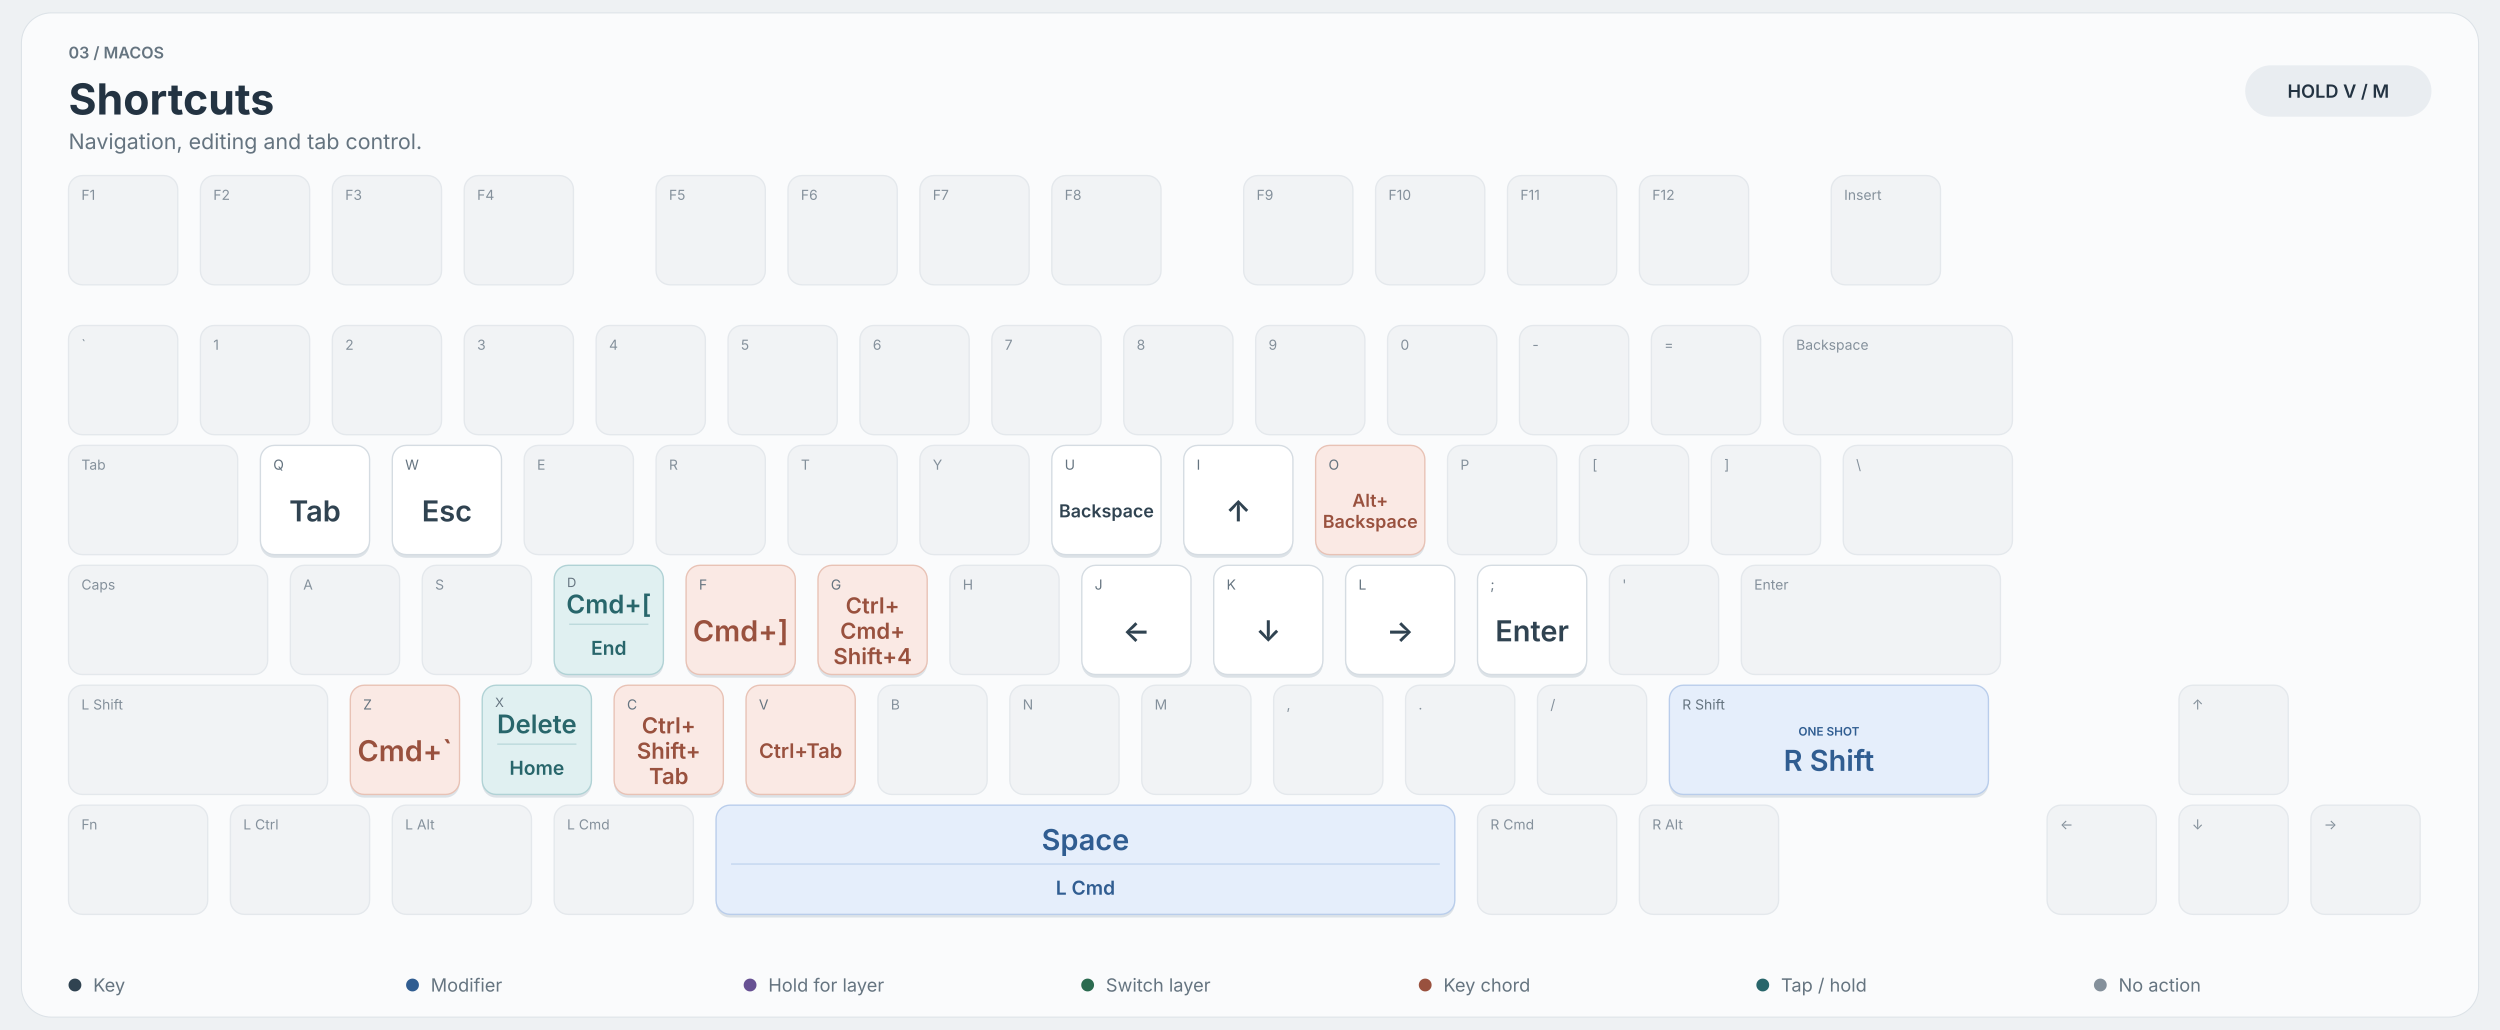
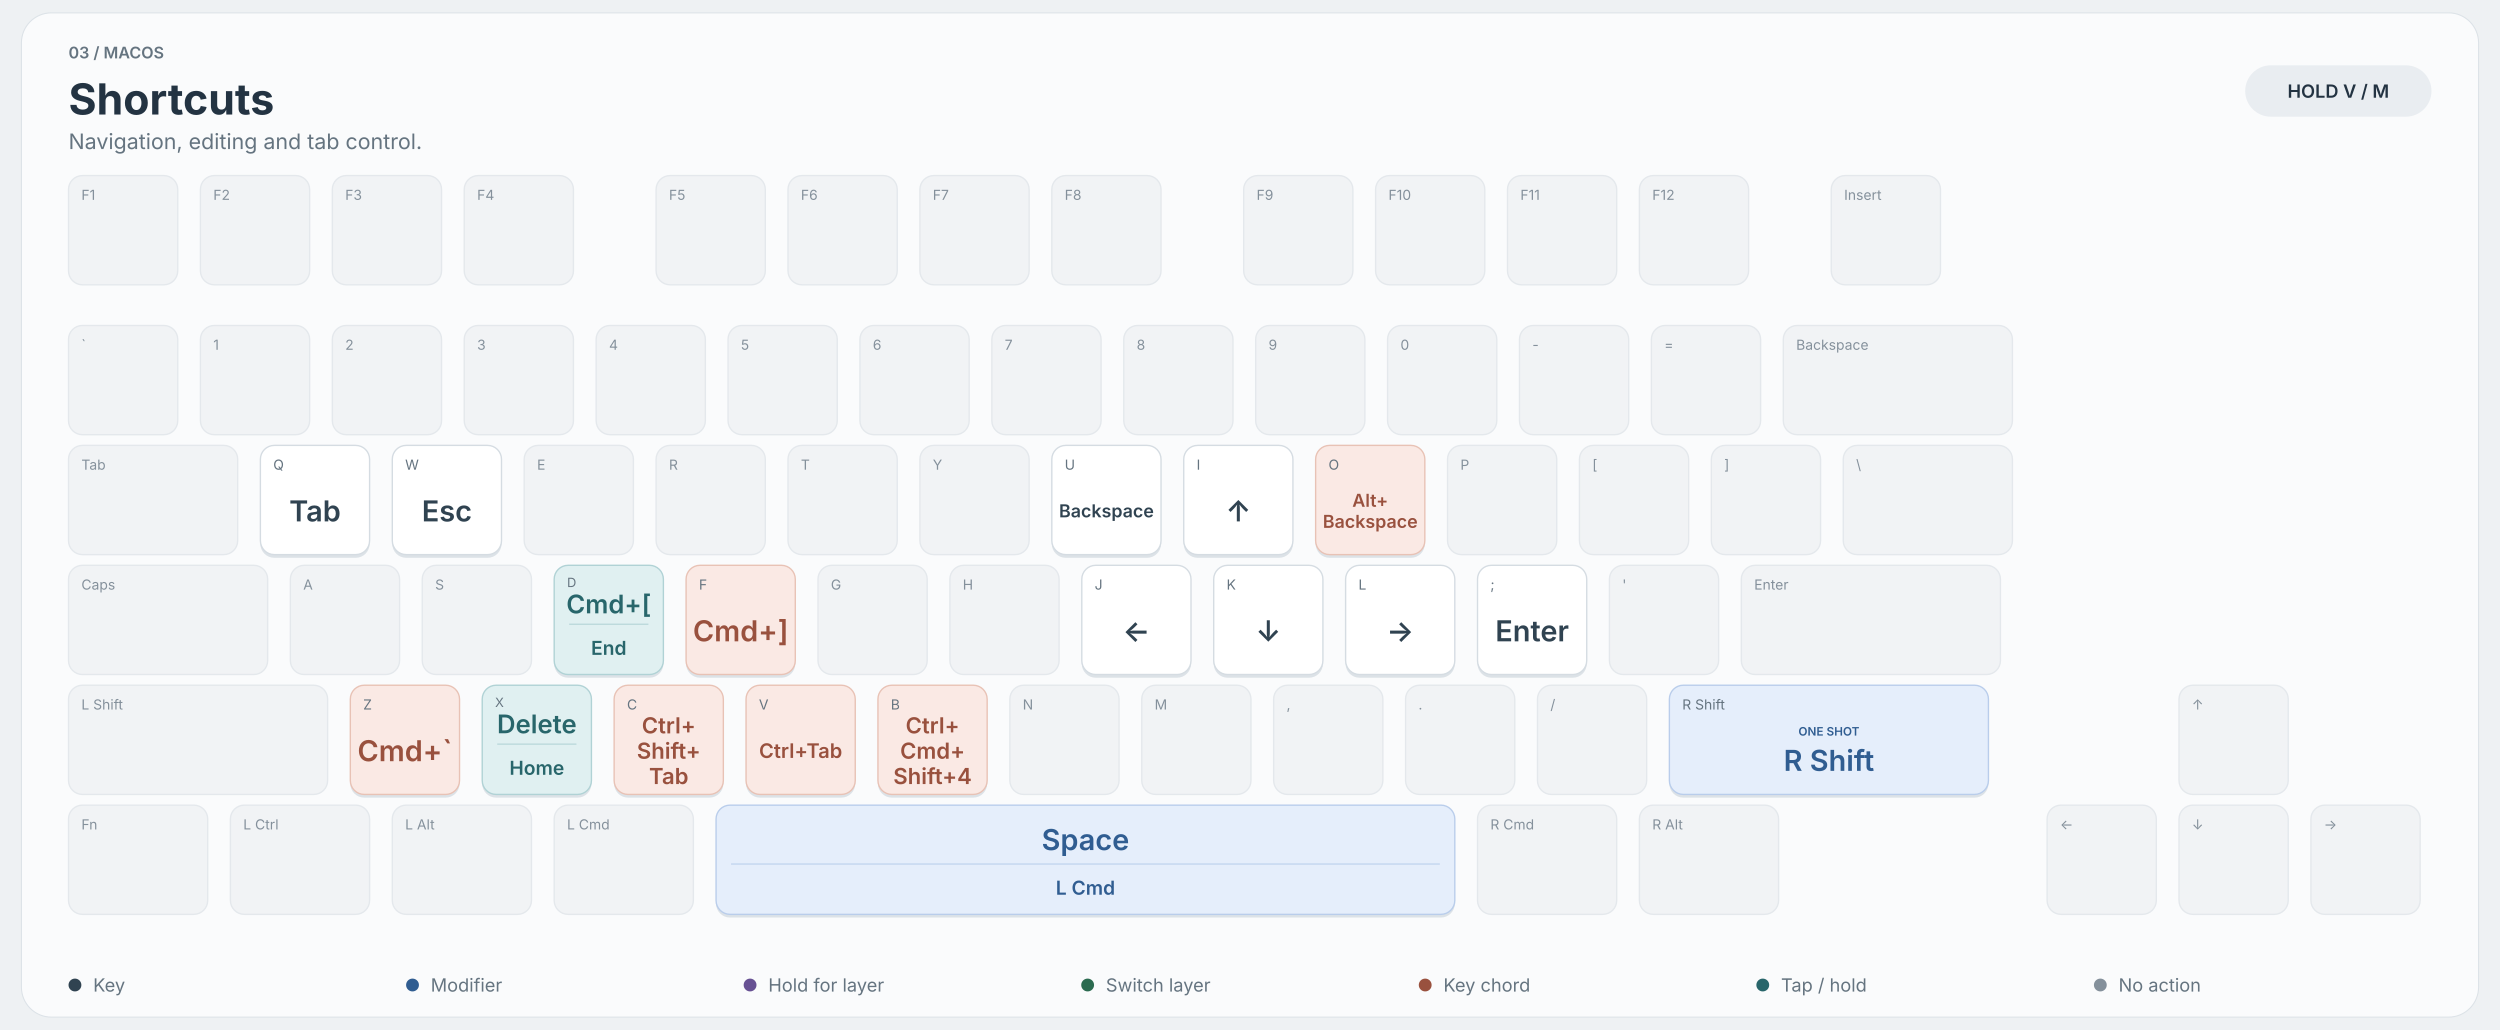
<svg xmlns="http://www.w3.org/2000/svg" width="2335" height="962" viewBox="0 0 2335 962" role="img">
  <defs>
    <style>text { font-family: 'Segoe UI', 'Inter', 'Helvetica Neue', Arial, sans-serif; }</style>
  </defs>
  <rect width="2335" height="962" fill="#eef1f3" />
  <rect x="20" y="12" width="2295" height="938" rx="28" fill="#fafbfc" stroke="#dce2e7" />
  <text x="64" y="49" font-size="15" fill="#657480" font-weight="600" text-anchor="start" dominant-baseline="middle">03  /  MACOS</text>
  <text x="64" y="92" font-size="40" fill="#233342" font-weight="700" text-anchor="start" dominant-baseline="middle">Shortcuts</text>
  <text x="64" y="132" font-size="20" fill="#657480" font-weight="400" text-anchor="start" dominant-baseline="middle">Navigation, editing and tab control.</text>
  <rect x="2097" y="61" width="174" height="48" rx="24" fill="#e9edf1" />
  <text x="2184" y="85" font-size="17" fill="#233342" font-weight="600" text-anchor="middle" dominant-baseline="middle">HOLD  V  /  M</text>
  <g data-source="f1">
    <rect x="64" y="164" width="102" height="102" rx="13" fill="#f1f3f5" stroke="#e4e8ec" stroke-width="1.3" />
    <text x="76" y="182" font-size="13" fill="#84909b" font-weight="400" text-anchor="start" dominant-baseline="middle">F1</text>
  </g>
  <g data-source="f2">
    <rect x="187.2" y="164" width="102" height="102" rx="13" fill="#f1f3f5" stroke="#e4e8ec" stroke-width="1.3" />
    <text x="199.2" y="182" font-size="13" fill="#84909b" font-weight="400" text-anchor="start" dominant-baseline="middle">F2</text>
  </g>
  <g data-source="f3">
    <rect x="310.4" y="164" width="102" height="102" rx="13" fill="#f1f3f5" stroke="#e4e8ec" stroke-width="1.3" />
    <text x="322.4" y="182" font-size="13" fill="#84909b" font-weight="400" text-anchor="start" dominant-baseline="middle">F3</text>
  </g>
  <g data-source="f4">
    <rect x="433.6" y="164" width="102" height="102" rx="13" fill="#f1f3f5" stroke="#e4e8ec" stroke-width="1.3" />
    <text x="445.6" y="182" font-size="13" fill="#84909b" font-weight="400" text-anchor="start" dominant-baseline="middle">F4</text>
  </g>
  <g data-source="f5">
    <rect x="612.8" y="164" width="102" height="102" rx="13" fill="#f1f3f5" stroke="#e4e8ec" stroke-width="1.3" />
    <text x="624.8" y="182" font-size="13" fill="#84909b" font-weight="400" text-anchor="start" dominant-baseline="middle">F5</text>
  </g>
  <g data-source="f6">
    <rect x="736" y="164" width="102" height="102" rx="13" fill="#f1f3f5" stroke="#e4e8ec" stroke-width="1.3" />
    <text x="748" y="182" font-size="13" fill="#84909b" font-weight="400" text-anchor="start" dominant-baseline="middle">F6</text>
  </g>
  <g data-source="f7">
    <rect x="859.2" y="164" width="102" height="102" rx="13" fill="#f1f3f5" stroke="#e4e8ec" stroke-width="1.3" />
    <text x="871.2" y="182" font-size="13" fill="#84909b" font-weight="400" text-anchor="start" dominant-baseline="middle">F7</text>
  </g>
  <g data-source="f8">
    <rect x="982.4" y="164" width="102" height="102" rx="13" fill="#f1f3f5" stroke="#e4e8ec" stroke-width="1.3" />
    <text x="994.4" y="182" font-size="13" fill="#84909b" font-weight="400" text-anchor="start" dominant-baseline="middle">F8</text>
  </g>
  <g data-source="f9">
    <rect x="1161.6" y="164" width="102" height="102" rx="13" fill="#f1f3f5" stroke="#e4e8ec" stroke-width="1.3" />
    <text x="1173.6" y="182" font-size="13" fill="#84909b" font-weight="400" text-anchor="start" dominant-baseline="middle">F9</text>
  </g>
  <g data-source="f10">
    <rect x="1284.8" y="164" width="102" height="102" rx="13" fill="#f1f3f5" stroke="#e4e8ec" stroke-width="1.3" />
    <text x="1296.8" y="182" font-size="13" fill="#84909b" font-weight="400" text-anchor="start" dominant-baseline="middle">F10</text>
  </g>
  <g data-source="f11">
    <rect x="1408" y="164" width="102" height="102" rx="13" fill="#f1f3f5" stroke="#e4e8ec" stroke-width="1.3" />
    <text x="1420" y="182" font-size="13" fill="#84909b" font-weight="400" text-anchor="start" dominant-baseline="middle">F11</text>
  </g>
  <g data-source="f12">
    <rect x="1531.2" y="164" width="102" height="102" rx="13" fill="#f1f3f5" stroke="#e4e8ec" stroke-width="1.3" />
    <text x="1543.2" y="182" font-size="13" fill="#84909b" font-weight="400" text-anchor="start" dominant-baseline="middle">F12</text>
  </g>
  <g data-source="ins">
    <rect x="1710.4" y="164" width="102" height="102" rx="13" fill="#f1f3f5" stroke="#e4e8ec" stroke-width="1.3" />
    <text x="1722.4" y="182" font-size="13" fill="#84909b" font-weight="400" text-anchor="start" dominant-baseline="middle">Insert</text>
  </g>
  <g data-source="tab">
    <rect x="64" y="416" width="158" height="102" rx="13" fill="#f1f3f5" stroke="#e4e8ec" stroke-width="1.3" />
    <text x="76" y="434" font-size="13" fill="#84909b" font-weight="400" text-anchor="start" dominant-baseline="middle">Tab</text>
  </g>
  <g data-source="q">
    <rect x="243.2" y="419" width="102" height="102" rx="13" fill="#dce2e7" />
    <rect x="243.2" y="416" width="102" height="102" rx="13" fill="#ffffff" stroke="#d5dce2" stroke-width="1.3" />
    <text x="255.2" y="434" font-size="13" fill="#657480" font-weight="400" text-anchor="start" dominant-baseline="middle">Q</text>
    <text x="294.2" y="477" font-size="27" fill="#304351" font-weight="600" text-anchor="middle" dominant-baseline="middle">Tab</text>
  </g>
  <g data-source="w">
    <rect x="366.4" y="419" width="102" height="102" rx="13" fill="#dce2e7" />
    <rect x="366.4" y="416" width="102" height="102" rx="13" fill="#ffffff" stroke="#d5dce2" stroke-width="1.3" />
    <text x="378.4" y="434" font-size="13" fill="#657480" font-weight="400" text-anchor="start" dominant-baseline="middle">W</text>
    <text x="417.4" y="477" font-size="27" fill="#304351" font-weight="600" text-anchor="middle" dominant-baseline="middle">Esc</text>
  </g>
  <g data-source="e">
    <rect x="489.6" y="416" width="102" height="102" rx="13" fill="#f1f3f5" stroke="#e4e8ec" stroke-width="1.3" />
    <text x="501.6" y="434" font-size="13" fill="#84909b" font-weight="400" text-anchor="start" dominant-baseline="middle">E</text>
  </g>
  <g data-source="r">
    <rect x="612.8" y="416" width="102" height="102" rx="13" fill="#f1f3f5" stroke="#e4e8ec" stroke-width="1.3" />
    <text x="624.8" y="434" font-size="13" fill="#84909b" font-weight="400" text-anchor="start" dominant-baseline="middle">R</text>
  </g>
  <g data-source="t">
    <rect x="736" y="416" width="102" height="102" rx="13" fill="#f1f3f5" stroke="#e4e8ec" stroke-width="1.3" />
    <text x="748" y="434" font-size="13" fill="#84909b" font-weight="400" text-anchor="start" dominant-baseline="middle">T</text>
  </g>
  <g data-source="y">
    <rect x="859.2" y="416" width="102" height="102" rx="13" fill="#f1f3f5" stroke="#e4e8ec" stroke-width="1.3" />
    <text x="871.2" y="434" font-size="13" fill="#84909b" font-weight="400" text-anchor="start" dominant-baseline="middle">Y</text>
  </g>
  <g data-source="u">
    <rect x="982.4" y="419" width="102" height="102" rx="13" fill="#dce2e7" />
    <rect x="982.4" y="416" width="102" height="102" rx="13" fill="#ffffff" stroke="#d5dce2" stroke-width="1.3" />
    <text x="994.4" y="434" font-size="13" fill="#657480" font-weight="400" text-anchor="start" dominant-baseline="middle">U</text>
    <text x="1033.4" y="477" font-size="16.667" fill="#304351" font-weight="600" text-anchor="middle" dominant-baseline="middle">Backspace</text>
  </g>
  <g data-source="i">
    <rect x="1105.6" y="419" width="102" height="102" rx="13" fill="#dce2e7" />
    <rect x="1105.6" y="416" width="102" height="102" rx="13" fill="#ffffff" stroke="#d5dce2" stroke-width="1.3" />
    <text x="1117.6" y="434" font-size="13" fill="#657480" font-weight="400" text-anchor="start" dominant-baseline="middle">I</text>
    <text x="1156.6" y="477" font-size="27" fill="#304351" font-weight="600" text-anchor="middle" dominant-baseline="middle">↑</text>
  </g>
  <g data-source="o">
    <rect x="1228.8" y="419" width="102" height="102" rx="13" fill="#dce2e7" />
    <rect x="1228.8" y="416" width="102" height="102" rx="13" fill="#fae9e4" stroke="#e8c2b5" stroke-width="1.3" />
    <text x="1240.8" y="434" font-size="13" fill="#657480" font-weight="400" text-anchor="start" dominant-baseline="middle">O</text>
    <text x="1279.8" y="467.167" font-size="16.667" fill="#99513e" font-weight="600" text-anchor="middle" dominant-baseline="middle">Alt+</text>
    <text x="1279.8" y="486.833" font-size="16.667" fill="#99513e" font-weight="600" text-anchor="middle" dominant-baseline="middle">Backspace</text>
  </g>
  <g data-source="p">
    <rect x="1352" y="416" width="102" height="102" rx="13" fill="#f1f3f5" stroke="#e4e8ec" stroke-width="1.3" />
    <text x="1364" y="434" font-size="13" fill="#84909b" font-weight="400" text-anchor="start" dominant-baseline="middle">P</text>
  </g>
  <g data-source="lbrc">
    <rect x="1475.2" y="416" width="102" height="102" rx="13" fill="#f1f3f5" stroke="#e4e8ec" stroke-width="1.3" />
    <text x="1487.2" y="434" font-size="13" fill="#84909b" font-weight="400" text-anchor="start" dominant-baseline="middle">[</text>
  </g>
  <g data-source="rbrc">
    <rect x="1598.4" y="416" width="102" height="102" rx="13" fill="#f1f3f5" stroke="#e4e8ec" stroke-width="1.3" />
    <text x="1610.4" y="434" font-size="13" fill="#84909b" font-weight="400" text-anchor="start" dominant-baseline="middle">]</text>
  </g>
  <g data-source="bksl">
    <rect x="1721.6" y="416" width="158" height="102" rx="13" fill="#f1f3f5" stroke="#e4e8ec" stroke-width="1.3" />
    <text x="1733.6" y="434" font-size="13" fill="#84909b" font-weight="400" text-anchor="start" dominant-baseline="middle">\</text>
  </g>
  <g data-source="grv">
    <rect x="64" y="304" width="102" height="102" rx="13" fill="#f1f3f5" stroke="#e4e8ec" stroke-width="1.3" />
    <text x="76" y="322" font-size="13" fill="#84909b" font-weight="400" text-anchor="start" dominant-baseline="middle">`</text>
  </g>
  <g data-source="1">
    <rect x="187.2" y="304" width="102" height="102" rx="13" fill="#f1f3f5" stroke="#e4e8ec" stroke-width="1.3" />
    <text x="199.2" y="322" font-size="13" fill="#84909b" font-weight="400" text-anchor="start" dominant-baseline="middle">1</text>
  </g>
  <g data-source="2">
    <rect x="310.4" y="304" width="102" height="102" rx="13" fill="#f1f3f5" stroke="#e4e8ec" stroke-width="1.3" />
    <text x="322.4" y="322" font-size="13" fill="#84909b" font-weight="400" text-anchor="start" dominant-baseline="middle">2</text>
  </g>
  <g data-source="3">
    <rect x="433.6" y="304" width="102" height="102" rx="13" fill="#f1f3f5" stroke="#e4e8ec" stroke-width="1.3" />
    <text x="445.6" y="322" font-size="13" fill="#84909b" font-weight="400" text-anchor="start" dominant-baseline="middle">3</text>
  </g>
  <g data-source="4">
    <rect x="556.8" y="304" width="102" height="102" rx="13" fill="#f1f3f5" stroke="#e4e8ec" stroke-width="1.3" />
    <text x="568.8" y="322" font-size="13" fill="#84909b" font-weight="400" text-anchor="start" dominant-baseline="middle">4</text>
  </g>
  <g data-source="5">
    <rect x="680" y="304" width="102" height="102" rx="13" fill="#f1f3f5" stroke="#e4e8ec" stroke-width="1.3" />
    <text x="692" y="322" font-size="13" fill="#84909b" font-weight="400" text-anchor="start" dominant-baseline="middle">5</text>
  </g>
  <g data-source="6">
    <rect x="803.2" y="304" width="102" height="102" rx="13" fill="#f1f3f5" stroke="#e4e8ec" stroke-width="1.3" />
    <text x="815.2" y="322" font-size="13" fill="#84909b" font-weight="400" text-anchor="start" dominant-baseline="middle">6</text>
  </g>
  <g data-source="7">
    <rect x="926.4" y="304" width="102" height="102" rx="13" fill="#f1f3f5" stroke="#e4e8ec" stroke-width="1.3" />
    <text x="938.4" y="322" font-size="13" fill="#84909b" font-weight="400" text-anchor="start" dominant-baseline="middle">7</text>
  </g>
  <g data-source="8">
    <rect x="1049.6" y="304" width="102" height="102" rx="13" fill="#f1f3f5" stroke="#e4e8ec" stroke-width="1.3" />
    <text x="1061.6" y="322" font-size="13" fill="#84909b" font-weight="400" text-anchor="start" dominant-baseline="middle">8</text>
  </g>
  <g data-source="9">
    <rect x="1172.8" y="304" width="102" height="102" rx="13" fill="#f1f3f5" stroke="#e4e8ec" stroke-width="1.3" />
    <text x="1184.8" y="322" font-size="13" fill="#84909b" font-weight="400" text-anchor="start" dominant-baseline="middle">9</text>
  </g>
  <g data-source="0">
    <rect x="1296" y="304" width="102" height="102" rx="13" fill="#f1f3f5" stroke="#e4e8ec" stroke-width="1.3" />
    <text x="1308" y="322" font-size="13" fill="#84909b" font-weight="400" text-anchor="start" dominant-baseline="middle">0</text>
  </g>
  <g data-source="min">
    <rect x="1419.2" y="304" width="102" height="102" rx="13" fill="#f1f3f5" stroke="#e4e8ec" stroke-width="1.3" />
    <text x="1431.2" y="322" font-size="13" fill="#84909b" font-weight="400" text-anchor="start" dominant-baseline="middle">-</text>
  </g>
  <g data-source="=">
    <rect x="1542.4" y="304" width="102" height="102" rx="13" fill="#f1f3f5" stroke="#e4e8ec" stroke-width="1.3" />
    <text x="1554.4" y="322" font-size="13" fill="#84909b" font-weight="400" text-anchor="start" dominant-baseline="middle">=</text>
  </g>
  <g data-source="bspc">
    <rect x="1665.6" y="304" width="214" height="102" rx="13" fill="#f1f3f5" stroke="#e4e8ec" stroke-width="1.3" />
    <text x="1677.6" y="322" font-size="13" fill="#84909b" font-weight="400" text-anchor="start" dominant-baseline="middle">Backspace</text>
  </g>
  <g data-source="caps">
    <rect x="64" y="528" width="186" height="102" rx="13" fill="#f1f3f5" stroke="#e4e8ec" stroke-width="1.3" />
    <text x="76" y="546" font-size="13" fill="#84909b" font-weight="400" text-anchor="start" dominant-baseline="middle">Caps</text>
  </g>
  <g data-source="a">
    <rect x="271.2" y="528" width="102" height="102" rx="13" fill="#f1f3f5" stroke="#e4e8ec" stroke-width="1.3" />
    <text x="283.2" y="546" font-size="13" fill="#84909b" font-weight="400" text-anchor="start" dominant-baseline="middle">A</text>
  </g>
  <g data-source="s">
    <rect x="394.4" y="528" width="102" height="102" rx="13" fill="#f1f3f5" stroke="#e4e8ec" stroke-width="1.3" />
    <text x="406.4" y="546" font-size="13" fill="#84909b" font-weight="400" text-anchor="start" dominant-baseline="middle">S</text>
  </g>
  <g data-source="d">
    <rect x="517.6" y="531" width="102" height="102" rx="13" fill="#dce2e7" />
    <rect x="517.6" y="528" width="102" height="102" rx="13" fill="#e0f0f1" stroke="#b0d2d5" stroke-width="1.3" />
    <text x="529.6" y="544" font-size="12" fill="#657480" font-weight="400" text-anchor="start" dominant-baseline="middle">D</text>
    <text x="568.6" y="564" font-size="24" fill="#28666b" font-weight="600" text-anchor="middle" dominant-baseline="middle">Cmd+[</text>
    <line x1="531.6" y1="583" x2="605.6" y2="583" stroke="#b0d2d5" />
    <text x="568.6" y="605" font-size="18" fill="#28666b" font-weight="600" text-anchor="middle" dominant-baseline="middle">End</text>
  </g>
  <g data-source="f">
    <rect x="640.8" y="531" width="102" height="102" rx="13" fill="#dce2e7" />
    <rect x="640.8" y="528" width="102" height="102" rx="13" fill="#fae9e4" stroke="#e8c2b5" stroke-width="1.3" />
    <text x="652.8" y="546" font-size="13" fill="#657480" font-weight="400" text-anchor="start" dominant-baseline="middle">F</text>
    <text x="691.8" y="589" font-size="27" fill="#99513e" font-weight="600" text-anchor="middle" dominant-baseline="middle">Cmd+]</text>
  </g>
  <g data-source="g">
-     <rect x="764" y="531" width="102" height="102" rx="13" fill="#dce2e7" />
-     <rect x="764" y="528" width="102" height="102" rx="13" fill="#fae9e4" stroke="#e8c2b5" stroke-width="1.3" />
-     <text x="776" y="546" font-size="13" fill="#657480" font-weight="400" text-anchor="start" dominant-baseline="middle">G</text>
-     <text x="815" y="565.333" font-size="20.667" fill="#99513e" font-weight="600" text-anchor="middle" dominant-baseline="middle">Ctrl+</text>
-     <text x="815" y="589" font-size="20.667" fill="#99513e" font-weight="600" text-anchor="middle" dominant-baseline="middle">Cmd+</text>
-     <text x="815" y="612.667" font-size="20.667" fill="#99513e" font-weight="600" text-anchor="middle" dominant-baseline="middle">Shift+4</text>
+     <rect x="764" y="528" width="102" height="102" rx="13" fill="#f1f3f5" stroke="#e4e8ec" stroke-width="1.3" />
+     <text x="776" y="546" font-size="13" fill="#84909b" font-weight="400" text-anchor="start" dominant-baseline="middle">G</text>
  </g>
  <g data-source="h">
    <rect x="887.2" y="528" width="102" height="102" rx="13" fill="#f1f3f5" stroke="#e4e8ec" stroke-width="1.3" />
    <text x="899.2" y="546" font-size="13" fill="#84909b" font-weight="400" text-anchor="start" dominant-baseline="middle">H</text>
  </g>
  <g data-source="j">
    <rect x="1010.4" y="531" width="102" height="102" rx="13" fill="#dce2e7" />
    <rect x="1010.4" y="528" width="102" height="102" rx="13" fill="#ffffff" stroke="#d5dce2" stroke-width="1.3" />
    <text x="1022.4" y="546" font-size="13" fill="#657480" font-weight="400" text-anchor="start" dominant-baseline="middle">J</text>
    <text x="1061.4" y="589" font-size="27" fill="#304351" font-weight="600" text-anchor="middle" dominant-baseline="middle">←</text>
  </g>
  <g data-source="k">
    <rect x="1133.6" y="531" width="102" height="102" rx="13" fill="#dce2e7" />
    <rect x="1133.6" y="528" width="102" height="102" rx="13" fill="#ffffff" stroke="#d5dce2" stroke-width="1.3" />
    <text x="1145.6" y="546" font-size="13" fill="#657480" font-weight="400" text-anchor="start" dominant-baseline="middle">K</text>
    <text x="1184.6" y="589" font-size="27" fill="#304351" font-weight="600" text-anchor="middle" dominant-baseline="middle">↓</text>
  </g>
  <g data-source="l">
    <rect x="1256.8" y="531" width="102" height="102" rx="13" fill="#dce2e7" />
    <rect x="1256.8" y="528" width="102" height="102" rx="13" fill="#ffffff" stroke="#d5dce2" stroke-width="1.3" />
    <text x="1268.8" y="546" font-size="13" fill="#657480" font-weight="400" text-anchor="start" dominant-baseline="middle">L</text>
    <text x="1307.8" y="589" font-size="27" fill="#304351" font-weight="600" text-anchor="middle" dominant-baseline="middle">→</text>
  </g>
  <g data-source="scln">
    <rect x="1380" y="531" width="102" height="102" rx="13" fill="#dce2e7" />
    <rect x="1380" y="528" width="102" height="102" rx="13" fill="#ffffff" stroke="#d5dce2" stroke-width="1.3" />
    <text x="1392" y="546" font-size="13" fill="#657480" font-weight="400" text-anchor="start" dominant-baseline="middle">;</text>
    <text x="1431" y="589" font-size="27" fill="#304351" font-weight="600" text-anchor="middle" dominant-baseline="middle">Enter</text>
  </g>
  <g data-source="apos">
    <rect x="1503.2" y="528" width="102" height="102" rx="13" fill="#f1f3f5" stroke="#e4e8ec" stroke-width="1.3" />
    <text x="1515.2" y="546" font-size="13" fill="#84909b" font-weight="400" text-anchor="start" dominant-baseline="middle">'</text>
  </g>
  <g data-source="ret">
    <rect x="1626.4" y="528" width="242" height="102" rx="13" fill="#f1f3f5" stroke="#e4e8ec" stroke-width="1.3" />
    <text x="1638.4" y="546" font-size="13" fill="#84909b" font-weight="400" text-anchor="start" dominant-baseline="middle">Enter</text>
  </g>
  <g data-source="lsft">
    <rect x="64" y="640" width="242" height="102" rx="13" fill="#f1f3f5" stroke="#e4e8ec" stroke-width="1.3" />
    <text x="76" y="658" font-size="13" fill="#84909b" font-weight="400" text-anchor="start" dominant-baseline="middle">L Shift</text>
  </g>
  <g data-source="z">
    <rect x="327.2" y="643" width="102" height="102" rx="13" fill="#dce2e7" />
    <rect x="327.2" y="640" width="102" height="102" rx="13" fill="#fae9e4" stroke="#e8c2b5" stroke-width="1.3" />
    <text x="339.2" y="658" font-size="13" fill="#657480" font-weight="400" text-anchor="start" dominant-baseline="middle">Z</text>
    <text x="378.2" y="701" font-size="27" fill="#99513e" font-weight="600" text-anchor="middle" dominant-baseline="middle">Cmd+`</text>
  </g>
  <g data-source="x">
    <rect x="450.4" y="643" width="102" height="102" rx="13" fill="#dce2e7" />
    <rect x="450.4" y="640" width="102" height="102" rx="13" fill="#e0f0f1" stroke="#b0d2d5" stroke-width="1.3" />
    <text x="462.4" y="656" font-size="12" fill="#657480" font-weight="400" text-anchor="start" dominant-baseline="middle">X</text>
    <text x="501.4" y="676" font-size="24" fill="#28666b" font-weight="600" text-anchor="middle" dominant-baseline="middle">Delete</text>
    <line x1="464.4" y1="695" x2="538.4" y2="695" stroke="#b0d2d5" />
    <text x="501.4" y="717" font-size="18" fill="#28666b" font-weight="600" text-anchor="middle" dominant-baseline="middle">Home</text>
  </g>
  <g data-source="c">
    <rect x="573.6" y="643" width="102" height="102" rx="13" fill="#dce2e7" />
    <rect x="573.6" y="640" width="102" height="102" rx="13" fill="#fae9e4" stroke="#e8c2b5" stroke-width="1.3" />
    <text x="585.6" y="658" font-size="13" fill="#657480" font-weight="400" text-anchor="start" dominant-baseline="middle">C</text>
    <text x="624.6" y="677.333" font-size="20.667" fill="#99513e" font-weight="600" text-anchor="middle" dominant-baseline="middle">Ctrl+</text>
    <text x="624.6" y="701" font-size="20.667" fill="#99513e" font-weight="600" text-anchor="middle" dominant-baseline="middle">Shift+</text>
    <text x="624.6" y="724.667" font-size="20.667" fill="#99513e" font-weight="600" text-anchor="middle" dominant-baseline="middle">Tab</text>
  </g>
  <g data-source="v">
    <rect x="696.8" y="643" width="102" height="102" rx="13" fill="#dce2e7" />
    <rect x="696.8" y="640" width="102" height="102" rx="13" fill="#fae9e4" stroke="#e8c2b5" stroke-width="1.3" />
    <text x="708.8" y="658" font-size="13" fill="#657480" font-weight="400" text-anchor="start" dominant-baseline="middle">V</text>
    <text x="747.8" y="701" font-size="18.75" fill="#99513e" font-weight="600" text-anchor="middle" dominant-baseline="middle">Ctrl+Tab</text>
  </g>
  <g data-source="b">
-     <rect x="820" y="640" width="102" height="102" rx="13" fill="#f1f3f5" stroke="#e4e8ec" stroke-width="1.3" />
-     <text x="832" y="658" font-size="13" fill="#84909b" font-weight="400" text-anchor="start" dominant-baseline="middle">B</text>
+     <rect x="820" y="643" width="102" height="102" rx="13" fill="#dce2e7" />
+     <rect x="820" y="640" width="102" height="102" rx="13" fill="#fae9e4" stroke="#e8c2b5" stroke-width="1.3" />
+     <text x="832" y="658" font-size="13" fill="#657480" font-weight="400" text-anchor="start" dominant-baseline="middle">B</text>
+     <text x="871" y="677.333" font-size="20.667" fill="#99513e" font-weight="600" text-anchor="middle" dominant-baseline="middle">Ctrl+</text>
+     <text x="871" y="701" font-size="20.667" fill="#99513e" font-weight="600" text-anchor="middle" dominant-baseline="middle">Cmd+</text>
+     <text x="871" y="724.667" font-size="20.667" fill="#99513e" font-weight="600" text-anchor="middle" dominant-baseline="middle">Shift+4</text>
  </g>
  <g data-source="n">
    <rect x="943.2" y="640" width="102" height="102" rx="13" fill="#f1f3f5" stroke="#e4e8ec" stroke-width="1.3" />
    <text x="955.2" y="658" font-size="13" fill="#84909b" font-weight="400" text-anchor="start" dominant-baseline="middle">N</text>
  </g>
  <g data-source="m">
    <rect x="1066.4" y="640" width="102" height="102" rx="13" fill="#f1f3f5" stroke="#e4e8ec" stroke-width="1.3" />
    <text x="1078.4" y="658" font-size="13" fill="#84909b" font-weight="400" text-anchor="start" dominant-baseline="middle">M</text>
  </g>
  <g data-source="comm">
    <rect x="1189.6" y="640" width="102" height="102" rx="13" fill="#f1f3f5" stroke="#e4e8ec" stroke-width="1.3" />
    <text x="1201.6" y="658" font-size="13" fill="#84909b" font-weight="400" text-anchor="start" dominant-baseline="middle">,</text>
  </g>
  <g data-source=".">
    <rect x="1312.8" y="640" width="102" height="102" rx="13" fill="#f1f3f5" stroke="#e4e8ec" stroke-width="1.3" />
    <text x="1324.8" y="658" font-size="13" fill="#84909b" font-weight="400" text-anchor="start" dominant-baseline="middle">.</text>
  </g>
  <g data-source="/">
    <rect x="1436" y="640" width="102" height="102" rx="13" fill="#f1f3f5" stroke="#e4e8ec" stroke-width="1.3" />
    <text x="1448" y="658" font-size="13" fill="#84909b" font-weight="400" text-anchor="start" dominant-baseline="middle">/</text>
  </g>
  <g data-source="rsft">
    <rect x="1559.2" y="643" width="298" height="102" rx="13" fill="#dce2e7" />
    <rect x="1559.2" y="640" width="298" height="102" rx="13" fill="#e5eefb" stroke="#b9cdeb" stroke-width="1.3" />
    <text x="1571.2" y="658" font-size="13" fill="#657480" font-weight="400" text-anchor="start" dominant-baseline="middle">R Shift</text>
    <text x="1708.2" y="683" font-size="11" fill="#305d91" font-weight="600" text-anchor="middle" dominant-baseline="middle">ONE SHOT</text>
    <text x="1708.2" y="710" font-size="27" fill="#305d91" font-weight="600" text-anchor="middle" dominant-baseline="middle">R Shift</text>
  </g>
  <g data-source="fn">
    <rect x="64" y="752" width="130" height="102" rx="13" fill="#f1f3f5" stroke="#e4e8ec" stroke-width="1.3" />
    <text x="76" y="770" font-size="13" fill="#84909b" font-weight="400" text-anchor="start" dominant-baseline="middle">Fn</text>
  </g>
  <g data-source="lctl">
    <rect x="215.2" y="752" width="130" height="102" rx="13" fill="#f1f3f5" stroke="#e4e8ec" stroke-width="1.3" />
    <text x="227.2" y="770" font-size="13" fill="#84909b" font-weight="400" text-anchor="start" dominant-baseline="middle">L Ctrl</text>
  </g>
  <g data-source="lalt">
    <rect x="366.4" y="752" width="130" height="102" rx="13" fill="#f1f3f5" stroke="#e4e8ec" stroke-width="1.3" />
    <text x="378.4" y="770" font-size="13" fill="#84909b" font-weight="400" text-anchor="start" dominant-baseline="middle">L Alt</text>
  </g>
  <g data-source="lmet">
    <rect x="517.6" y="752" width="130" height="102" rx="13" fill="#f1f3f5" stroke="#e4e8ec" stroke-width="1.3" />
    <text x="529.6" y="770" font-size="13" fill="#84909b" font-weight="400" text-anchor="start" dominant-baseline="middle">L Cmd</text>
  </g>
  <g data-source="spc">
    <rect x="668.8" y="755" width="690" height="102" rx="13" fill="#dce2e7" />
    <rect x="668.8" y="752" width="690" height="102" rx="13" fill="#e5eefb" stroke="#b9cdeb" stroke-width="1.3" />
    <text x="1013.8" y="784" font-size="27" fill="#305d91" font-weight="600" text-anchor="middle" dominant-baseline="middle">Space</text>
    <line x1="682.8" y1="807" x2="1344.8" y2="807" stroke="#b9cdeb" />
    <text x="1013.8" y="829" font-size="18" fill="#305d91" font-weight="600" text-anchor="middle" dominant-baseline="middle">L Cmd</text>
  </g>
  <g data-source="rmet">
    <rect x="1380" y="752" width="130" height="102" rx="13" fill="#f1f3f5" stroke="#e4e8ec" stroke-width="1.3" />
    <text x="1392" y="770" font-size="13" fill="#84909b" font-weight="400" text-anchor="start" dominant-baseline="middle">R Cmd</text>
  </g>
  <g data-source="ralt">
    <rect x="1531.2" y="752" width="130" height="102" rx="13" fill="#f1f3f5" stroke="#e4e8ec" stroke-width="1.3" />
    <text x="1543.2" y="770" font-size="13" fill="#84909b" font-weight="400" text-anchor="start" dominant-baseline="middle">R Alt</text>
  </g>
  <g data-source="up">
    <rect x="2035.2" y="640" width="102" height="102" rx="13" fill="#f1f3f5" stroke="#e4e8ec" stroke-width="1.3" />
    <text x="2047.2" y="658" font-size="13" fill="#84909b" font-weight="400" text-anchor="start" dominant-baseline="middle">↑</text>
  </g>
  <g data-source="down">
    <rect x="2035.2" y="752" width="102" height="102" rx="13" fill="#f1f3f5" stroke="#e4e8ec" stroke-width="1.3" />
    <text x="2047.2" y="770" font-size="13" fill="#84909b" font-weight="400" text-anchor="start" dominant-baseline="middle">↓</text>
  </g>
  <g data-source="left">
    <rect x="1912" y="752" width="102" height="102" rx="13" fill="#f1f3f5" stroke="#e4e8ec" stroke-width="1.3" />
    <text x="1924" y="770" font-size="13" fill="#84909b" font-weight="400" text-anchor="start" dominant-baseline="middle">←</text>
  </g>
  <g data-source="right">
    <rect x="2158.4" y="752" width="102" height="102" rx="13" fill="#f1f3f5" stroke="#e4e8ec" stroke-width="1.3" />
    <text x="2170.4" y="770" font-size="13" fill="#84909b" font-weight="400" text-anchor="start" dominant-baseline="middle">→</text>
  </g>
  <circle cx="70" cy="920" r="6" fill="#304351" />
  <text x="87" y="920" font-size="17" fill="#657480" font-weight="400" text-anchor="start" dominant-baseline="middle">Key</text>
  <circle cx="385.286" cy="920" r="6" fill="#305d91" />
  <text x="402.286" y="920" font-size="17" fill="#657480" font-weight="400" text-anchor="start" dominant-baseline="middle">Modifier</text>
  <circle cx="700.571" cy="920" r="6" fill="#675193" />
  <text x="717.571" y="920" font-size="17" fill="#657480" font-weight="400" text-anchor="start" dominant-baseline="middle">Hold for layer</text>
  <circle cx="1015.857" cy="920" r="6" fill="#2b6b50" />
  <text x="1032.857" y="920" font-size="17" fill="#657480" font-weight="400" text-anchor="start" dominant-baseline="middle">Switch layer</text>
  <circle cx="1331.143" cy="920" r="6" fill="#99513e" />
  <text x="1348.143" y="920" font-size="17" fill="#657480" font-weight="400" text-anchor="start" dominant-baseline="middle">Key chord</text>
  <circle cx="1646.429" cy="920" r="6" fill="#28666b" />
  <text x="1663.429" y="920" font-size="17" fill="#657480" font-weight="400" text-anchor="start" dominant-baseline="middle">Tap / hold</text>
  <circle cx="1961.714" cy="920" r="6" fill="#84909b" />
  <text x="1978.714" y="920" font-size="17" fill="#657480" font-weight="400" text-anchor="start" dominant-baseline="middle">No action</text>
</svg>
